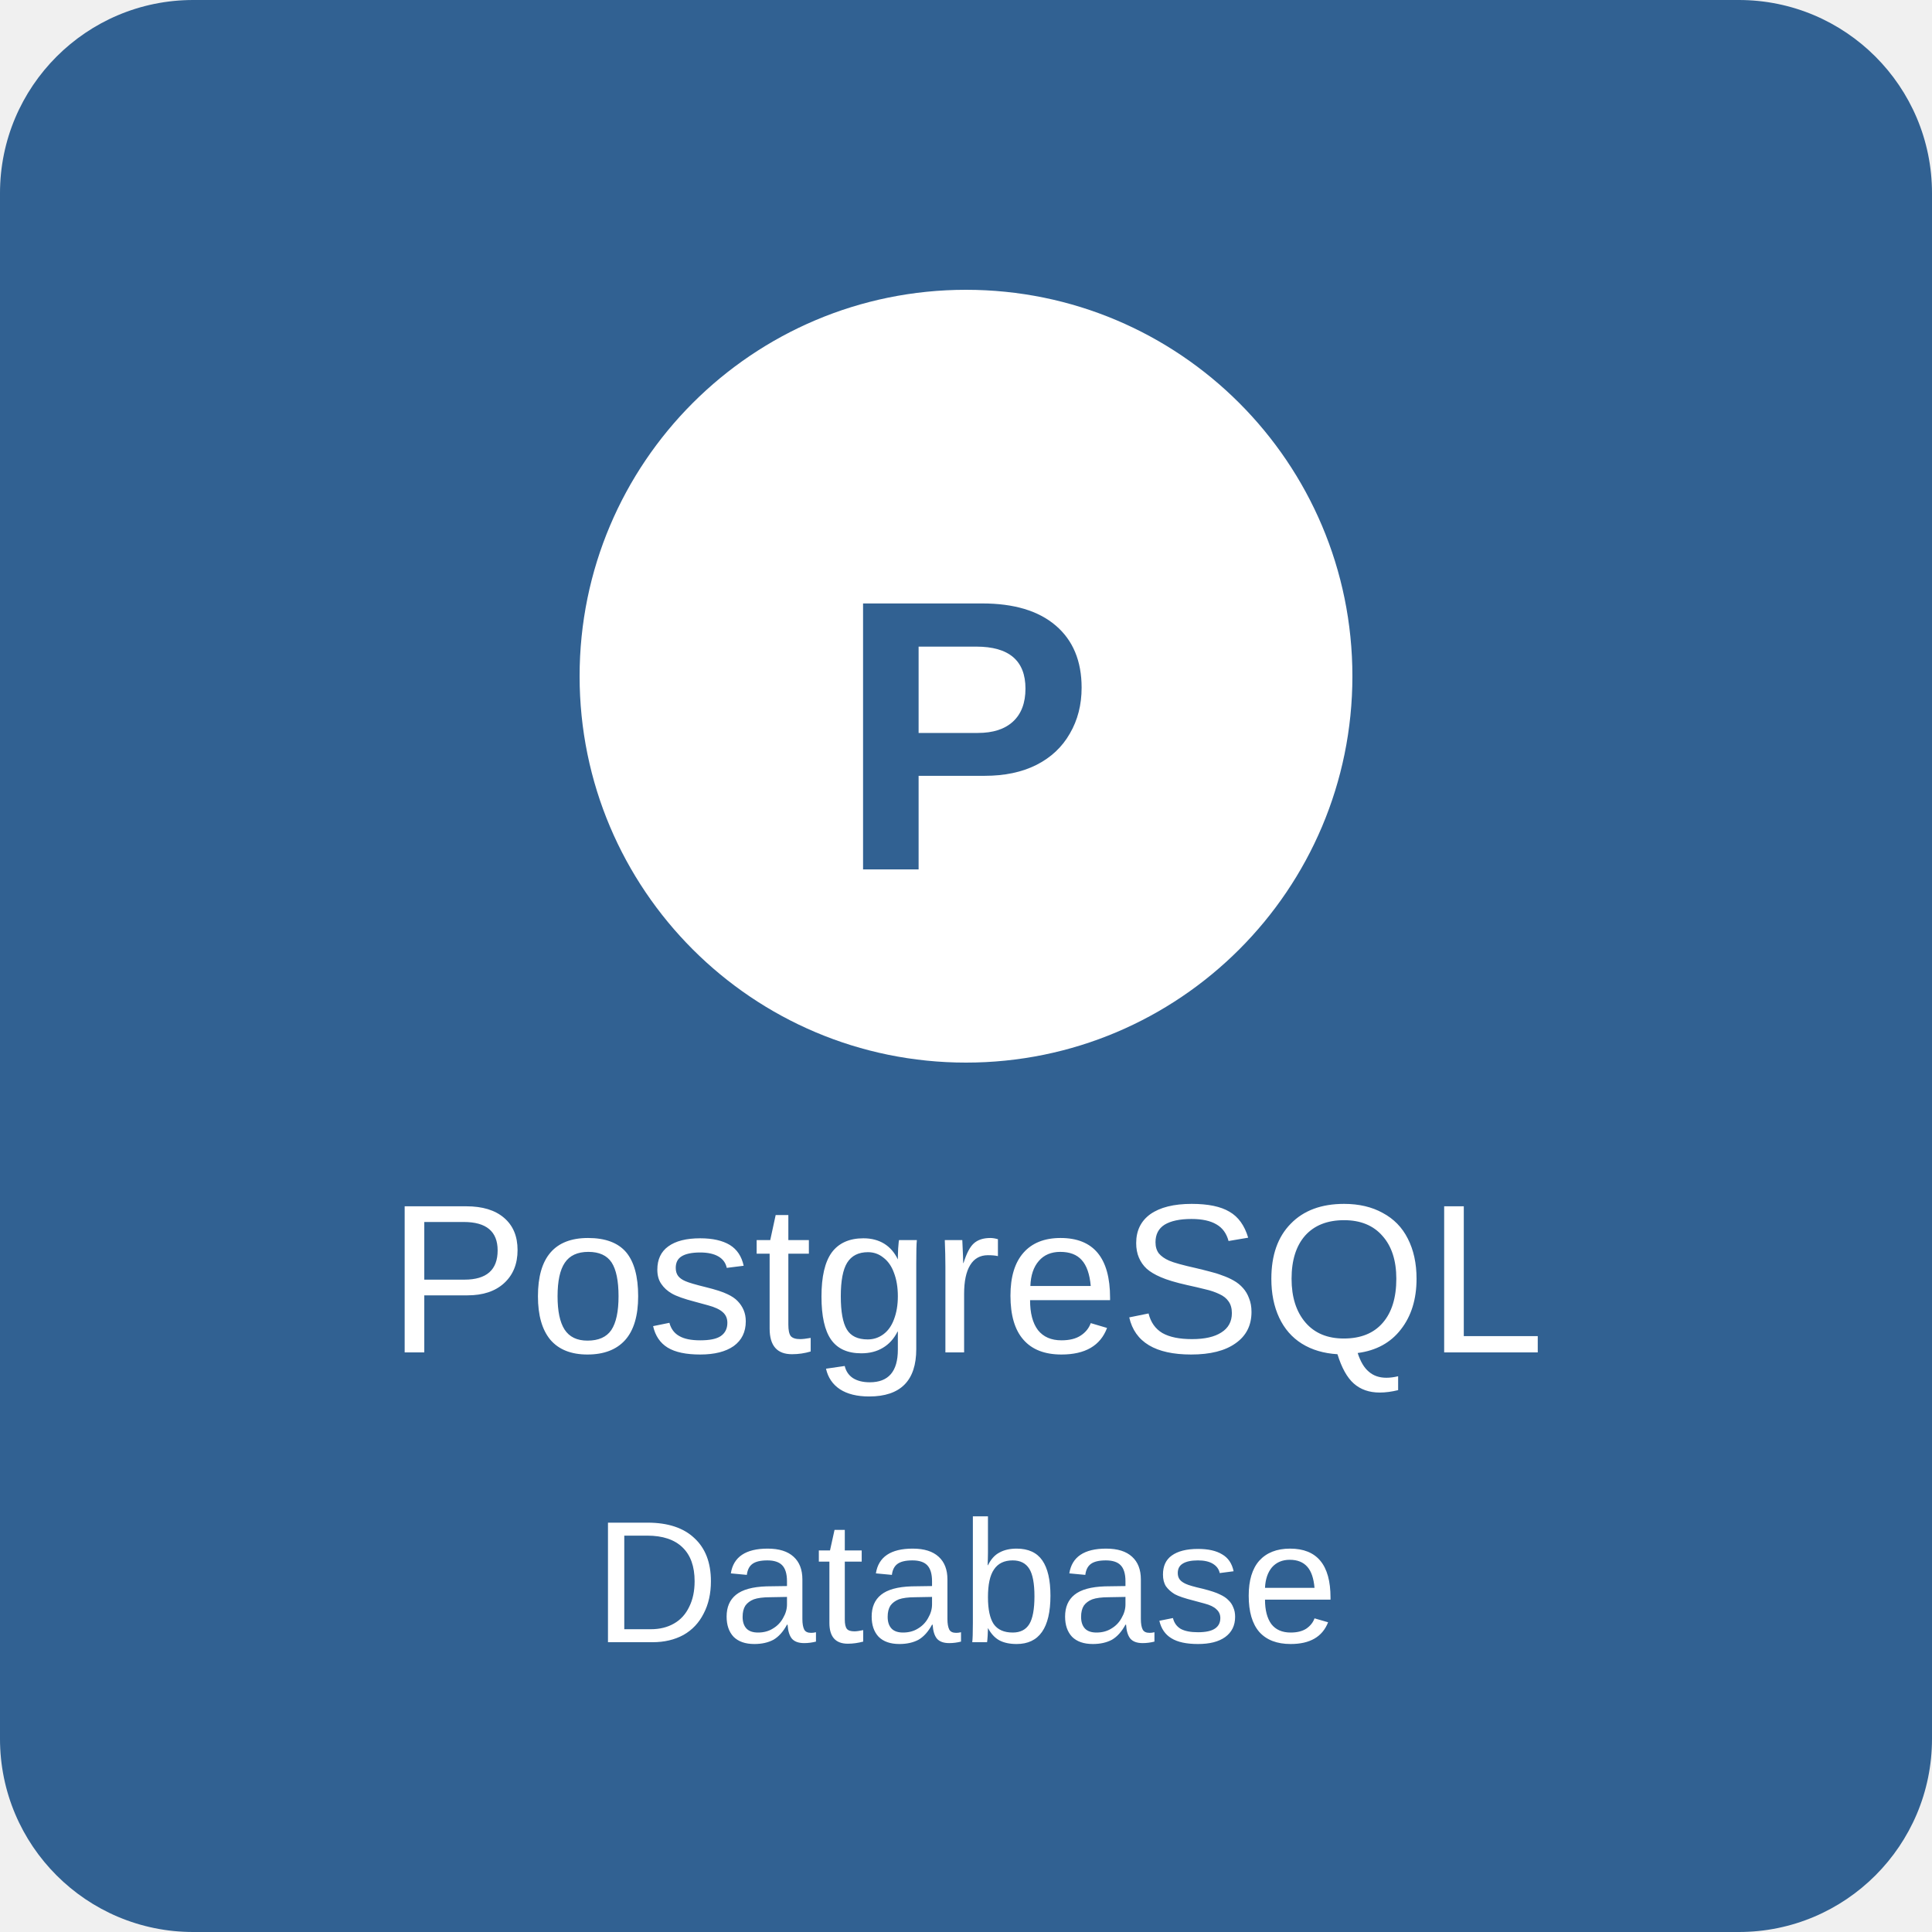
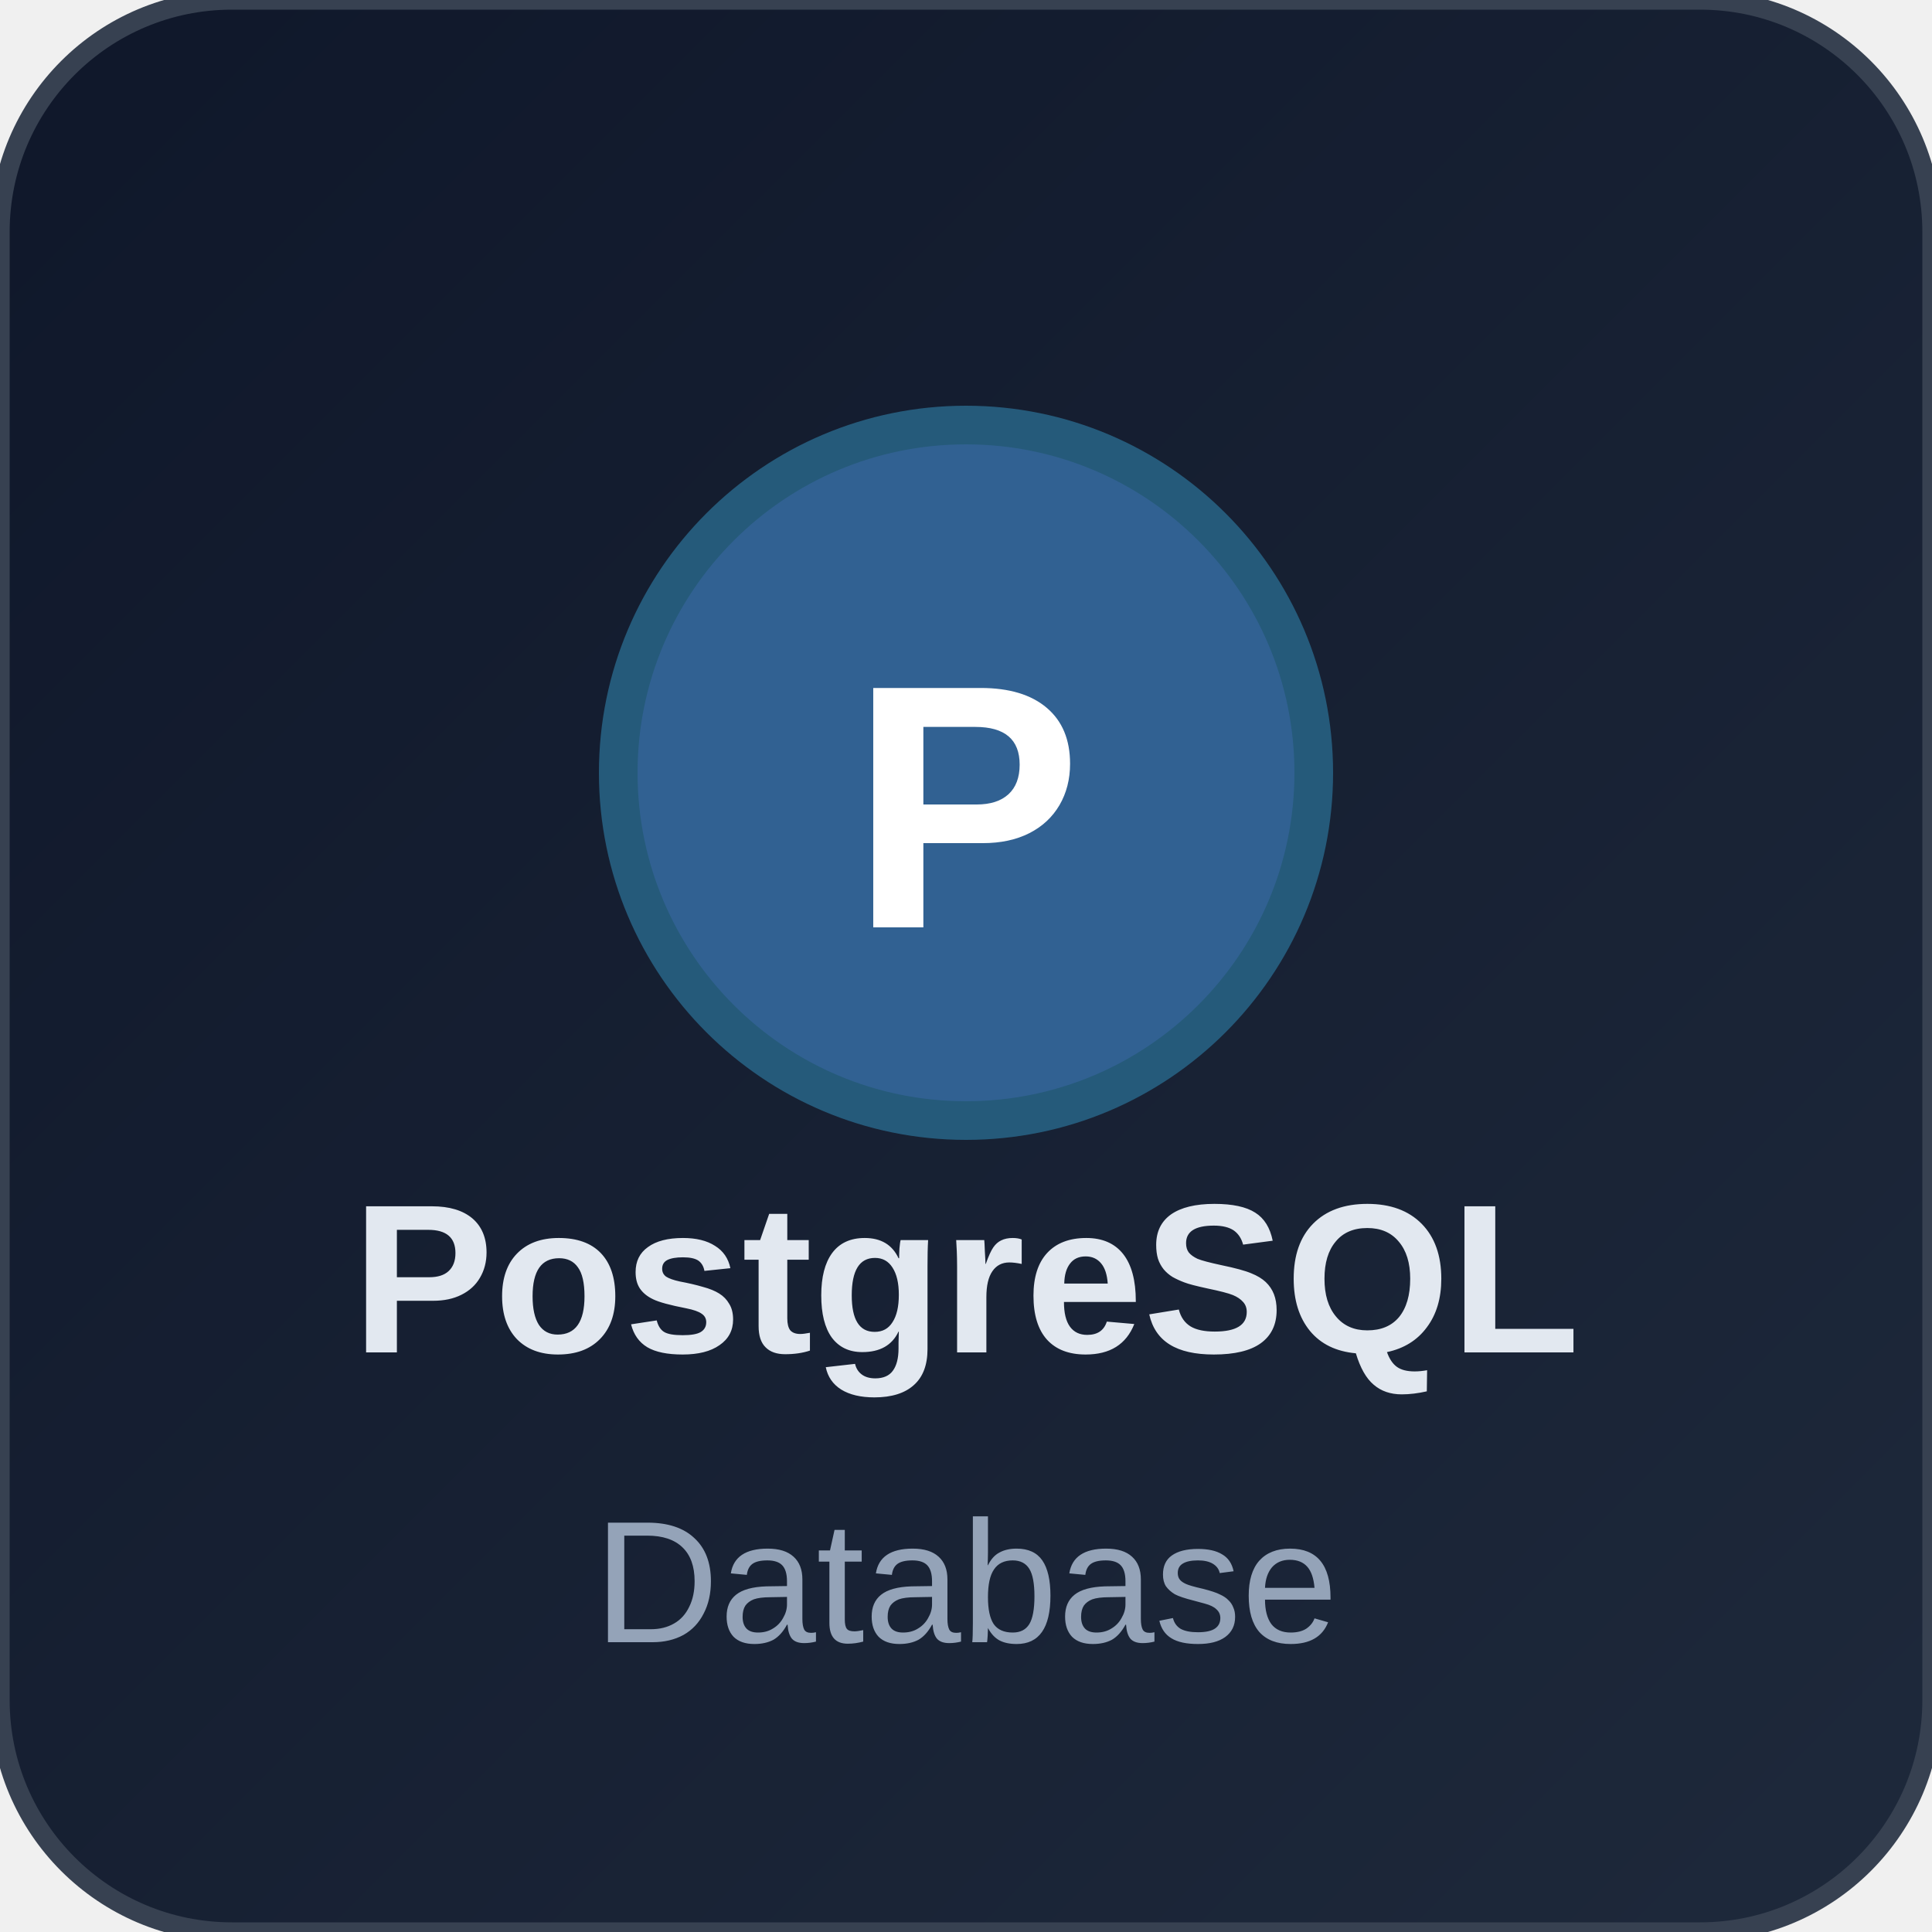
<svg xmlns="http://www.w3.org/2000/svg" width="100" height="100">
-   <rect width="100" height="100" fill="#316192" rx="10" />
-   <circle cx="50" cy="35" r="20" fill="#ffffff" />
-   <text x="50" y="45" fill="#316192" font-family="Arial, sans-serif" font-size="20" font-weight="bold" text-anchor="middle">P</text>
-   <text x="50" y="70" fill="#ffffff" font-family="Arial, sans-serif" font-size="11" text-anchor="middle">PostgreSQL</text>
-   <text x="50" y="85" fill="#ffffff" font-family="Arial, sans-serif" font-size="9" text-anchor="middle">Database</text>
+   <defs>
+     <linearGradient id="darkBg" x1="0%" y1="0%" x2="100%" y2="100%">
+       <stop offset="0%" style="stop-color:#0f172a;stop-opacity:1" />
+       <stop offset="100%" style="stop-color:#1e293b;stop-opacity:1" />
+     </linearGradient>
+   </defs>
+   <rect width="100" height="100" fill="url(#darkBg)" rx="12" stroke="#374151" stroke-width="1" />
+   <circle cx="50" cy="40" r="18" fill="#316192" stroke="#255a7a" stroke-width="2" />
+   <text x="50" y="48" fill="#ffffff" font-family="Arial, sans-serif" font-size="18" font-weight="bold" text-anchor="middle">P</text>
+   <text x="50" y="70" fill="#e2e8f0" font-family="Arial, sans-serif" font-size="11" font-weight="600" text-anchor="middle">PostgreSQL</text>
+   <text x="50" y="85" fill="#94a3b8" font-family="Arial, sans-serif" font-size="9" text-anchor="middle">Database</text>
</svg>
